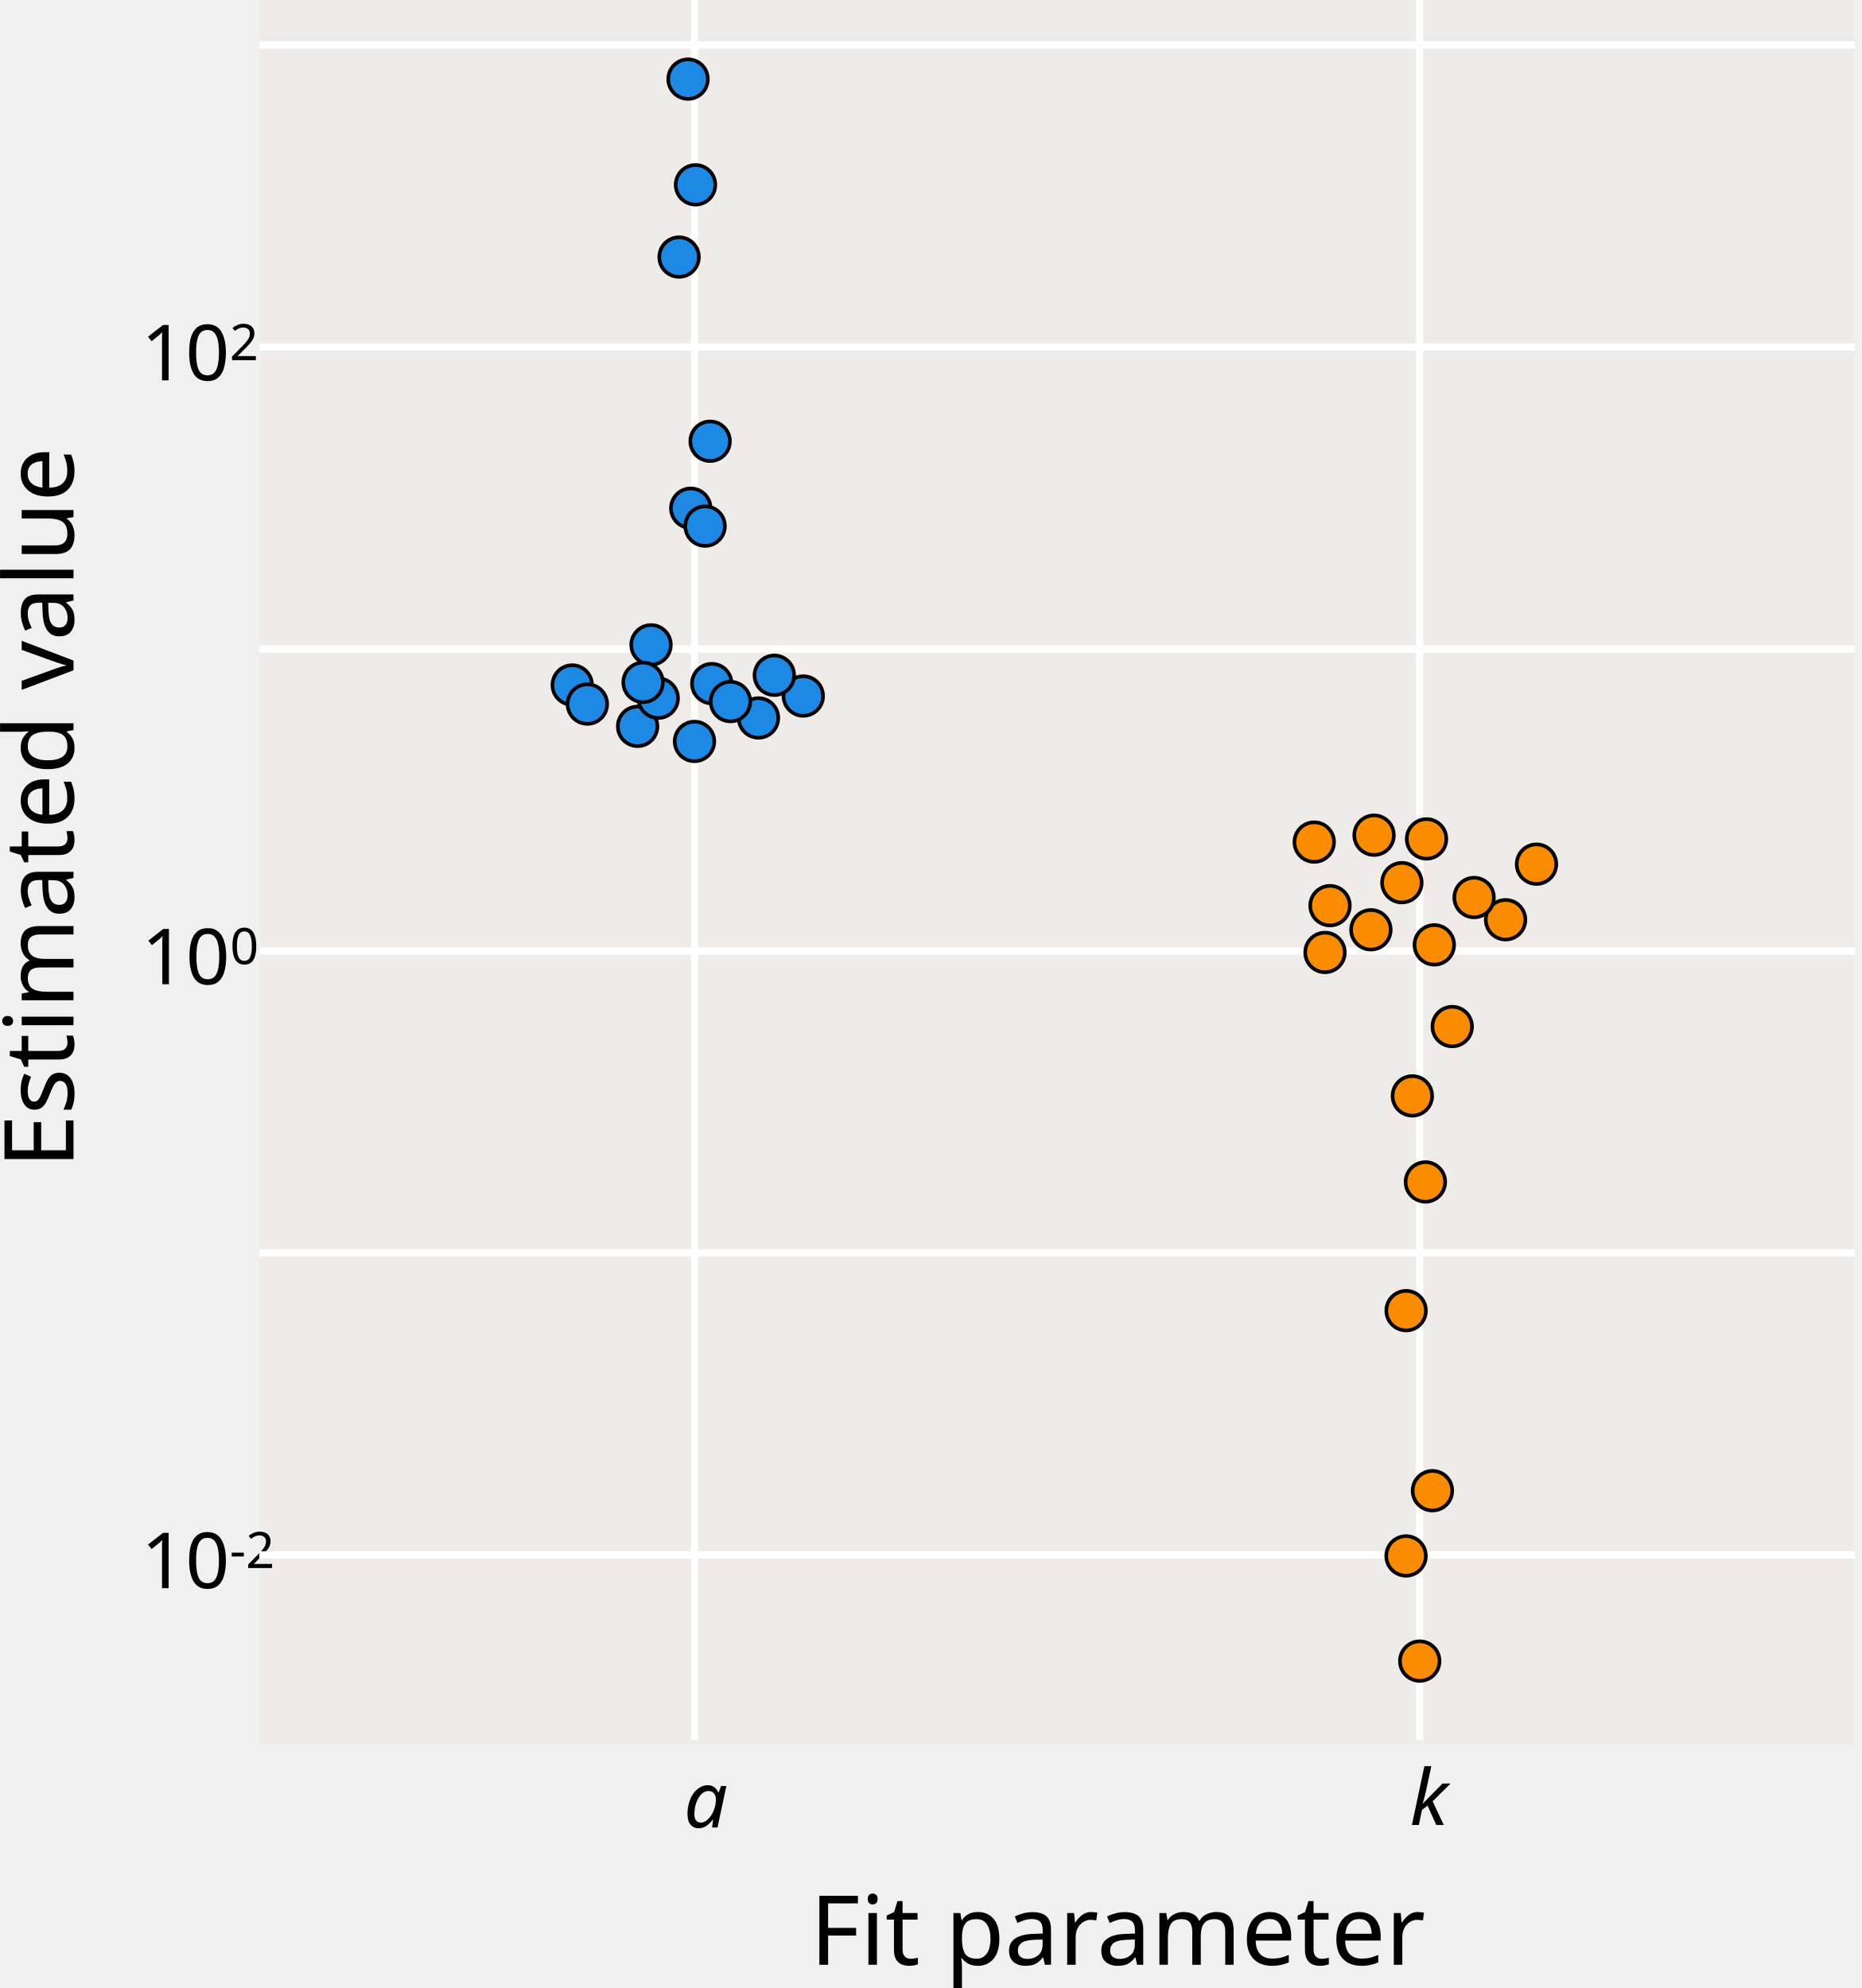
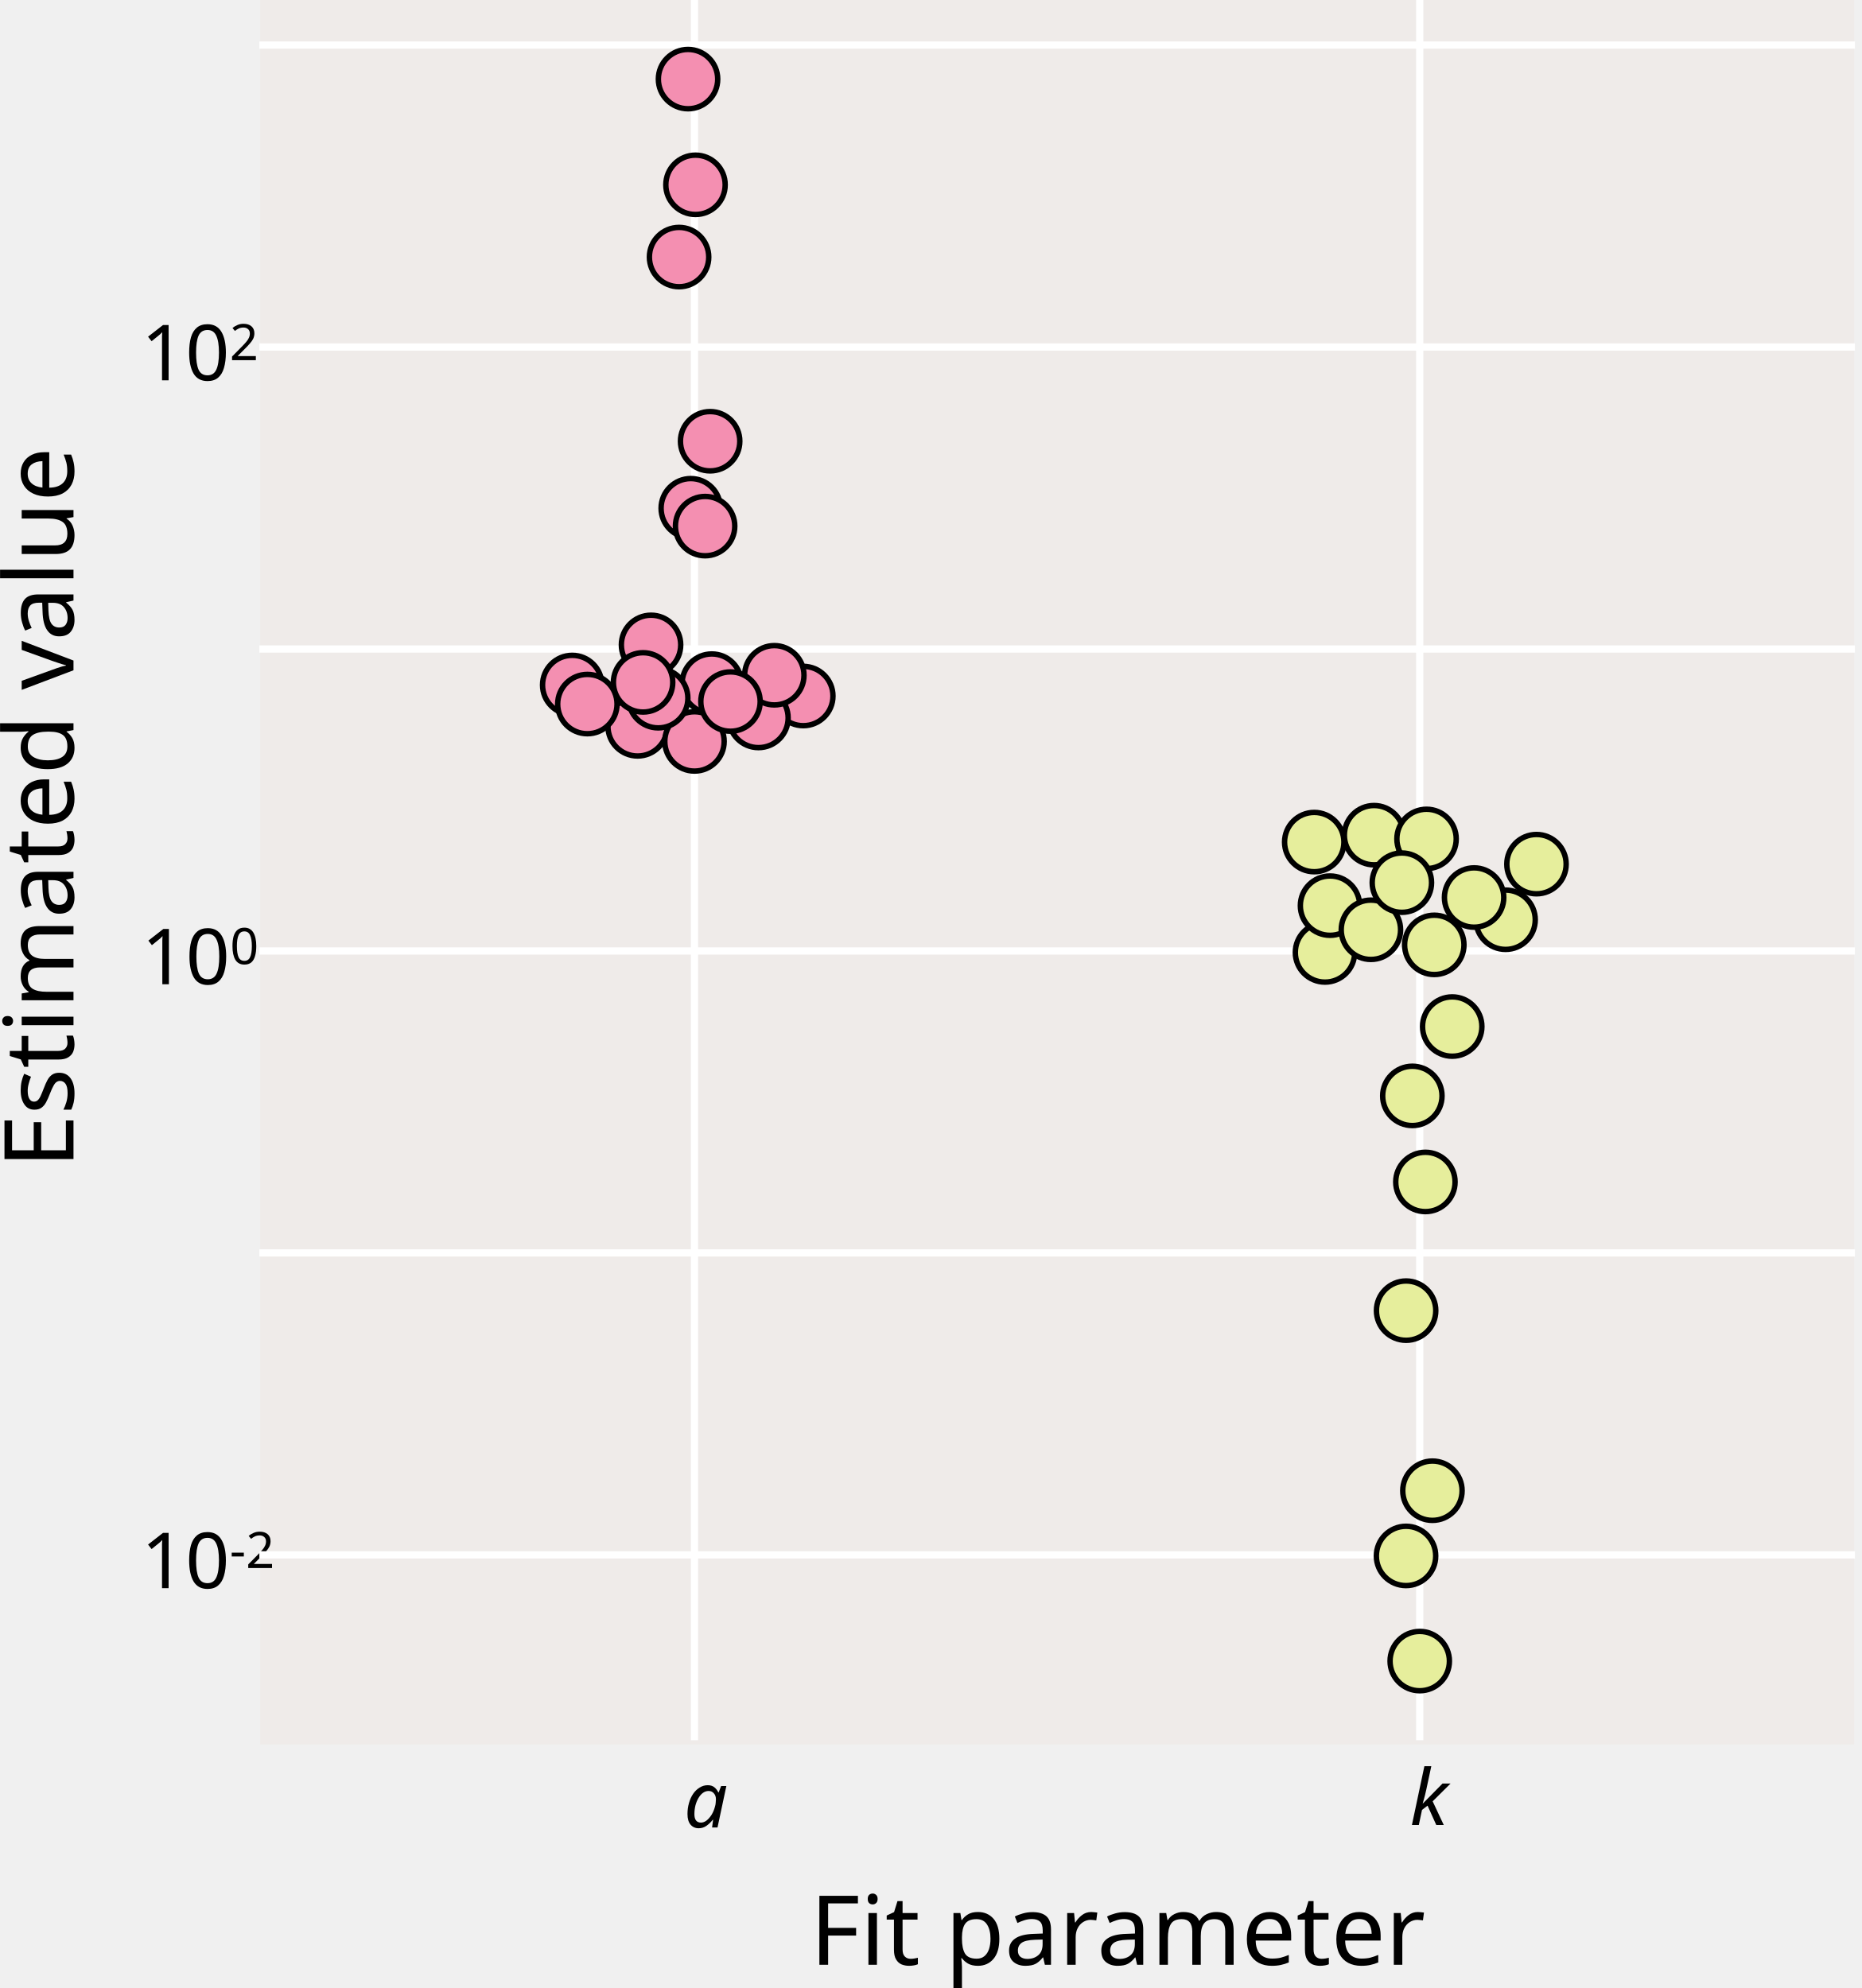
<svg xmlns="http://www.w3.org/2000/svg" viewBox="0 0 256.735 274.176" version="1.1" id="svg32989" width="256.735" height="274.176">
  <defs id="defs32839">
    <style type="text/css" id="style32837">
    line, polyline, polygon, path, rect, circle {
      fill: none;
      stroke: #000000;
      stroke-linecap: round;
      stroke-linejoin: round;
      stroke-miterlimit: 10.00;
    }
  </style>
    <style type="text/css" id="style56595">
    line, polyline, polygon, path, rect, circle {
      fill: none;
      stroke: #000000;
      stroke-linecap: round;
      stroke-linejoin: round;
      stroke-miterlimit: 10.00;
    }
  </style>
    <clipPath id="cpNDguMDZ8MjcwLjU1fDQzMy4zMXwyMi40MA==">
      <rect x="48.06" y="22.40" width="222.49" height="410.91" id="rect56603" />
    </clipPath>
    <clipPath id="cpMC4wMHw1MDQuMDB8NTA0LjAwfDAuMDA=-3">
      <rect x="0.00" y="0.00" width="504.00" height="504.00" id="rect56674" />
    </clipPath>
    <clipPath id="clipPath56776">
      <rect x="0.00" y="0.00" width="504.00" height="504.00" id="rect56774" />
    </clipPath>
    <clipPath id="cpNDguMDZ8MjcwLjU1fDIyLjQwfDUuNDg=">
      <rect x="48.06" y="5.48" width="222.49" height="16.92" id="rect56780" />
    </clipPath>
    <clipPath id="clipPath56793">
      <rect x="0.00" y="0.00" width="504.00" height="504.00" id="rect56791" />
    </clipPath>
    <clipPath id="cpMjc2LjAzfDQ5OC41MnwyMi40MHw1LjQ4">
      <rect x="276.03" y="5.48" width="222.49" height="16.92" id="rect56797" />
    </clipPath>
    <clipPath id="clipPath56810">
      <rect x="0.00" y="0.00" width="504.00" height="504.00" id="rect56808" />
    </clipPath>
  </defs>
  <defs id="defs32848" />
  <rect x="35.866" y="2.3535156e-06" width="219.785" height="240.58" style="fill:#efebe9;stroke:none;stroke-width:0.556" clip-path="none" id="rect32850" />
  <defs id="defs32921">
    <clipPath id="cpMC4wMHw1MDQuMDB8NTA0LjAwfDAuMDA=">
      <rect x="0" y="0" width="504" height="504" id="rect32918" />
    </clipPath>
  </defs>
  <text xml:space="preserve" style="font-style:normal;font-variant:normal;font-weight:normal;font-stretch:condensed;font-size:13.333px;line-height:1.25;font-family:'Noto Sans';-inkscape-font-specification:'Noto Sans, Condensed';font-variant-ligatures:normal;font-variant-caps:normal;font-variant-numeric:normal;font-variant-east-asian:normal;letter-spacing:0px;word-spacing:0px;writing-mode:lr-tb" x="111.682" y="270.976" id="text34075">
    <tspan id="tspan34073" x="111.682" y="270.976">Fit parameter</tspan>
  </text>
  <text xml:space="preserve" style="font-style:italic;font-variant:normal;font-weight:normal;font-stretch:condensed;font-size:10.667px;line-height:1.25;font-family:'Noto Sans';-inkscape-font-specification:'Noto Sans, Italic Condensed';font-variant-ligatures:normal;font-variant-caps:normal;font-variant-numeric:normal;font-variant-east-asian:normal;letter-spacing:0px;word-spacing:0px;writing-mode:lr-tb" x="94.276" y="252.038" id="text34079">
    <tspan id="tspan34077" x="94.276" y="252.038">a</tspan>
  </text>
  <text xml:space="preserve" style="font-style:italic;font-variant:normal;font-weight:normal;font-stretch:condensed;font-size:10.667px;line-height:1.25;font-family:'Noto Sans';-inkscape-font-specification:'Noto Sans, Italic Condensed';font-variant-ligatures:normal;font-variant-caps:normal;font-variant-numeric:normal;font-variant-east-asian:normal;letter-spacing:0px;word-spacing:0px;writing-mode:lr-tb" x="194.4" y="251.695" id="text34083">
    <tspan id="tspan34081" x="194.4" y="251.695">k</tspan>
  </text>
  <text xml:space="preserve" style="font-stretch:condensed;font-size:10.667px;line-height:1.25;font-family:'Noto Sans';-inkscape-font-specification:'Noto Sans, Condensed';letter-spacing:0px;word-spacing:0px;writing-mode:lr-tb" x="19.464" y="219.031" id="text34126">
    <tspan id="tspan34124" x="19.464" y="219.031">10<tspan style="font-size:65%;baseline-shift:super" id="tspan57263">-2</tspan>
    </tspan>
  </text>
  <text xml:space="preserve" style="font-stretch:condensed;font-size:10.667px;line-height:1.25;font-family:'Noto Sans';-inkscape-font-specification:'Noto Sans, Condensed';letter-spacing:0px;word-spacing:0px;writing-mode:lr-tb" x="19.507" y="135.743" id="text34130">
    <tspan id="tspan34128" x="19.507" y="135.743">10<tspan style="font-size:65%;baseline-shift:super" id="tspan57261">0</tspan>
    </tspan>
  </text>
  <text xml:space="preserve" style="font-stretch:condensed;font-size:10.667px;line-height:1.25;font-family:'Noto Sans';-inkscape-font-specification:'Noto Sans, Condensed';letter-spacing:0px;word-spacing:0px;writing-mode:lr-tb" x="19.464" y="52.449" id="text34134">
    <tspan id="tspan34132" x="19.464" y="52.449">10<tspan style="font-size:65%;baseline-shift:super" id="tspan57259">2</tspan>
    </tspan>
  </text>
  <text xml:space="preserve" style="font-style:normal;font-variant:normal;font-weight:normal;font-stretch:condensed;font-size:13.333px;line-height:1.25;font-family:'Noto Sans';-inkscape-font-specification:'Noto Sans, Condensed';font-variant-ligatures:normal;font-variant-caps:normal;font-variant-numeric:normal;font-variant-east-asian:normal;letter-spacing:0px;word-spacing:0px;writing-mode:lr-tb" x="-161.143" y="10.133" id="text34138" transform="rotate(-90)">
    <tspan id="tspan34136" x="-161.143" y="10.133">Estimated value</tspan>
  </text>
  <path id="polyline56686" clip-path="none" style="fill:none;stroke:#ffffff;stroke-width:1;stroke-linecap:butt;stroke-linejoin:round;stroke-miterlimit:10;stroke-dasharray:none" d="m 35.759,214.441 c 73.333,0 146.667,0 220,0" />
  <path id="polyline56688" clip-path="none" style="fill:none;stroke:#ffffff;stroke-width:1;stroke-linecap:butt;stroke-linejoin:round;stroke-miterlimit:10;stroke-dasharray:none" d="m 35.759,131.153 c 73.333,0 146.667,0 220,0" />
  <path id="polyline56690" clip-path="none" style="fill:none;stroke:#ffffff;stroke-width:1;stroke-linecap:butt;stroke-linejoin:round;stroke-miterlimit:10;stroke-dasharray:none" d="m 35.759,47.859 c 73.333,0 146.667,0 220,0" />
  <path id="polyline56692" clip-path="none" style="fill:none;stroke:#ffffff;stroke-width:1;stroke-linecap:butt;stroke-linejoin:round;stroke-miterlimit:10;stroke-dasharray:none" d="m 35.759,172.797 c 73.333,0 146.667,0 220,0" />
  <path id="polyline56694" clip-path="none" style="fill:none;stroke:#ffffff;stroke-width:1;stroke-linecap:butt;stroke-linejoin:round;stroke-miterlimit:10;stroke-dasharray:none" d="m 35.759,89.509 c 73.333,0 146.667,0 220,0" />
  <path id="polyline56696" clip-path="none" style="fill:none;stroke:#ffffff;stroke-width:1;stroke-linecap:butt;stroke-linejoin:round;stroke-miterlimit:10;stroke-dasharray:none" d="m 35.759,6.215 c 73.333,0 146.667,0 220,0" />
  <path id="polyline56698" clip-path="none" style="fill:none;stroke:#ffffff;stroke-width:1;stroke-linecap:butt;stroke-linejoin:round;stroke-miterlimit:10;stroke-dasharray:none" d="m 95.759,240 c 0,-80 0,-160 0,-240" />
  <path id="polyline56700" clip-path="none" style="fill:none;stroke:#ffffff;stroke-width:1;stroke-linecap:butt;stroke-linejoin:round;stroke-miterlimit:10;stroke-dasharray:none" d="m 195.758,240 c 0,-80 0,-160 0,-240" />
-   <circle cx="95.245" cy="70.094" style="fill:#1e88e5;stroke-width:0.5;stroke-miterlimit:10;stroke-dasharray:none" clip-path="none" id="circle56702" r="2.728" />
-   <circle cx="196.539" cy="163.008" style="fill:#fb8c00;stroke-width:0.5;stroke-miterlimit:10;stroke-dasharray:none" clip-path="none" id="circle56704" r="2.728" />
-   <circle cx="87.918" cy="100.174" style="fill:#1e88e5;stroke-width:0.5;stroke-miterlimit:10;stroke-dasharray:none" clip-path="none" id="circle56706" r="2.728" />
-   <circle cx="182.695" cy="131.357" style="fill:#fb8c00;stroke-width:0.5;stroke-miterlimit:10;stroke-dasharray:none" clip-path="none" id="circle56708" r="2.728" />
-   <circle cx="93.633" cy="35.453" style="fill:#1e88e5;stroke-width:0.5;stroke-miterlimit:10;stroke-dasharray:none" clip-path="none" id="circle56710" r="2.728" />
-   <circle cx="197.508" cy="205.592" style="fill:#fb8c00;stroke-width:0.5;stroke-miterlimit:10;stroke-dasharray:none" clip-path="none" id="circle56712" r="2.728" />
-   <circle cx="95.898" cy="25.489" style="fill:#1e88e5;stroke-width:0.5;stroke-miterlimit:10;stroke-dasharray:none" clip-path="none" id="circle56714" r="2.728" />
-   <circle cx="193.869" cy="214.587" style="fill:#fb8c00;stroke-width:0.5;stroke-miterlimit:10;stroke-dasharray:none" clip-path="none" id="circle56716" r="2.728" />
-   <circle cx="97.915" cy="60.854" style="fill:#1e88e5;stroke-width:0.5;stroke-miterlimit:10;stroke-dasharray:none" clip-path="none" id="circle56718" r="2.728" />
-   <circle cx="193.879" cy="180.758" style="fill:#fb8c00;stroke-width:0.5;stroke-miterlimit:10;stroke-dasharray:none" clip-path="none" id="circle56720" r="2.728" />
-   <circle cx="94.869" cy="10.91" style="fill:#1e88e5;stroke-width:0.5;stroke-miterlimit:10;stroke-dasharray:none" clip-path="none" id="circle56722" r="2.728" />
-   <circle cx="195.758" cy="229.09" style="fill:#fb8c00;stroke-width:0.5;stroke-miterlimit:10;stroke-dasharray:none" clip-path="none" id="circle56724" r="2.728" />
-   <circle cx="110.76" cy="95.992" style="fill:#1e88e5;stroke-width:0.5;stroke-miterlimit:10;stroke-dasharray:none" clip-path="none" id="circle56726" r="2.728" />
-   <circle cx="200.237" cy="141.578" style="fill:#fb8c00;stroke-width:0.5;stroke-miterlimit:10;stroke-dasharray:none" clip-path="none" id="circle56728" r="2.728" />
-   <circle cx="95.759" cy="102.253" style="fill:#1e88e5;stroke-width:0.5;stroke-miterlimit:10;stroke-dasharray:none" clip-path="none" id="circle56730" r="2.728" />
-   <circle cx="207.594" cy="126.848" style="fill:#fb8c00;stroke-width:0.5;stroke-miterlimit:10;stroke-dasharray:none" clip-path="none" id="circle56732" r="2.728" />
-   <circle cx="104.58" cy="99.017" style="fill:#1e88e5;stroke-width:0.5;stroke-miterlimit:10;stroke-dasharray:none" clip-path="none" id="circle56734" r="2.728" />
-   <circle cx="197.765" cy="130.312" style="fill:#fb8c00;stroke-width:0.5;stroke-miterlimit:10;stroke-dasharray:none" clip-path="none" id="circle56736" r="2.728" />
-   <circle cx="106.765" cy="93.13" style="fill:#1e88e5;stroke-width:0.5;stroke-miterlimit:10;stroke-dasharray:none" clip-path="none" id="circle56738" r="2.728" />
-   <circle cx="183.388" cy="124.903" style="fill:#fb8c00;stroke-width:0.5;stroke-miterlimit:10;stroke-dasharray:none" clip-path="none" id="circle56740" r="2.728" />
-   <circle cx="97.223" cy="72.559" style="fill:#1e88e5;stroke-width:0.5;stroke-miterlimit:10;stroke-dasharray:none" clip-path="none" id="circle56742" r="2.728" />
-   <circle cx="194.739" cy="151.14" style="fill:#fb8c00;stroke-width:0.5;stroke-miterlimit:10;stroke-dasharray:none" clip-path="none" id="circle56744" r="2.728" />
-   <circle cx="78.9" cy="94.473" style="fill:#1e88e5;stroke-width:0.5;stroke-miterlimit:10;stroke-dasharray:none" clip-path="none" id="circle56746" r="2.728" />
-   <circle cx="189.459" cy="115.184" style="fill:#fb8c00;stroke-width:0.5;stroke-miterlimit:10;stroke-dasharray:none" clip-path="none" id="circle56748" r="2.728" />
-   <circle cx="89.767" cy="88.936" style="fill:#1e88e5;stroke-width:0.5;stroke-miterlimit:10;stroke-dasharray:none" clip-path="none" id="circle56750" r="2.728" />
-   <circle cx="189.024" cy="128.232" style="fill:#fb8c00;stroke-width:0.5;stroke-miterlimit:10;stroke-dasharray:none" clip-path="none" id="circle56752" r="2.728" />
-   <circle cx="80.987" cy="97.102" style="fill:#1e88e5;stroke-width:0.5;stroke-miterlimit:10;stroke-dasharray:none" clip-path="none" id="circle56754" r="2.728" />
-   <circle cx="196.697" cy="115.698" style="fill:#fb8c00;stroke-width:0.5;stroke-miterlimit:10;stroke-dasharray:none" clip-path="none" id="circle56756" r="2.728" />
-   <circle cx="98.142" cy="94.281" style="fill:#1e88e5;stroke-width:0.5;stroke-miterlimit:10;stroke-dasharray:none" clip-path="none" id="circle56758" r="2.728" />
-   <circle cx="203.253" cy="123.782" style="fill:#fb8c00;stroke-width:0.5;stroke-miterlimit:10;stroke-dasharray:none" clip-path="none" id="circle56760" r="2.728" />
-   <circle cx="90.756" cy="96.296" style="fill:#1e88e5;stroke-width:0.5;stroke-miterlimit:10;stroke-dasharray:none" clip-path="none" id="circle56762" r="2.728" />
-   <circle cx="181.212" cy="116.136" style="fill:#fb8c00;stroke-width:0.5;stroke-miterlimit:10;stroke-dasharray:none" clip-path="none" id="circle56764" r="2.728" />
-   <circle cx="88.67" cy="94.111" style="fill:#1e88e5;stroke-width:0.5;stroke-miterlimit:10;stroke-dasharray:none" clip-path="none" id="circle56766" r="2.728" />
-   <circle cx="193.295" cy="121.732" style="fill:#fb8c00;stroke-width:0.5;stroke-miterlimit:10;stroke-dasharray:none" clip-path="none" id="circle56768" r="2.728" />
-   <circle cx="100.723" cy="96.757" style="fill:#1e88e5;stroke-width:0.5;stroke-miterlimit:10;stroke-dasharray:none" clip-path="none" id="circle56770" r="2.728" />
-   <circle cx="211.855" cy="119.179" style="fill:#fb8c00;stroke-width:0.5;stroke-miterlimit:10;stroke-dasharray:none" clip-path="none" id="circle56772" r="2.728" />
+   <circle cx="95.245" cy="70.094" style="fill:#f48fb1;stroke-width:0.75;stroke-miterlimit:10;stroke-dasharray:none" clip-path="none" id="circle56702" r="4.092" />
+   <circle cx="196.539" cy="163.008" style="fill:#e6ee9c;stroke-width:0.75;stroke-miterlimit:10;stroke-dasharray:none" clip-path="none" id="circle56704" r="4.092" />
+   <circle cx="87.918" cy="100.174" style="fill:#f48fb1;stroke-width:0.75;stroke-miterlimit:10;stroke-dasharray:none" clip-path="none" id="circle56706" r="4.092" />
+   <circle cx="182.695" cy="131.357" style="fill:#e6ee9c;stroke-width:0.75;stroke-miterlimit:10;stroke-dasharray:none" clip-path="none" id="circle56708" r="4.092" />
+   <circle cx="93.633" cy="35.453" style="fill:#f48fb1;stroke-width:0.75;stroke-miterlimit:10;stroke-dasharray:none" clip-path="none" id="circle56710" r="4.092" />
+   <circle cx="197.508" cy="205.592" style="fill:#e6ee9c;stroke-width:0.75;stroke-miterlimit:10;stroke-dasharray:none" clip-path="none" id="circle56712" r="4.092" />
+   <circle cx="95.898" cy="25.489" style="fill:#f48fb1;stroke-width:0.75;stroke-miterlimit:10;stroke-dasharray:none" clip-path="none" id="circle56714" r="4.092" />
+   <circle cx="193.869" cy="214.587" style="fill:#e6ee9c;stroke-width:0.75;stroke-miterlimit:10;stroke-dasharray:none" clip-path="none" id="circle56716" r="4.092" />
+   <circle cx="97.915" cy="60.854" style="fill:#f48fb1;stroke-width:0.75;stroke-miterlimit:10;stroke-dasharray:none" clip-path="none" id="circle56718" r="4.092" />
+   <circle cx="193.879" cy="180.758" style="fill:#e6ee9c;stroke-width:0.75;stroke-miterlimit:10;stroke-dasharray:none" clip-path="none" id="circle56720" r="4.092" />
+   <circle cx="94.869" cy="10.91" style="fill:#f48fb1;stroke-width:0.75;stroke-miterlimit:10;stroke-dasharray:none" clip-path="none" id="circle56722" r="4.092" />
+   <circle cx="195.758" cy="229.09" style="fill:#e6ee9c;stroke-width:0.75;stroke-miterlimit:10;stroke-dasharray:none" clip-path="none" id="circle56724" r="4.092" />
+   <circle cx="110.76" cy="95.992" style="fill:#f48fb1;stroke-width:0.75;stroke-miterlimit:10;stroke-dasharray:none" clip-path="none" id="circle56726" r="4.092" />
+   <circle cx="200.237" cy="141.578" style="fill:#e6ee9c;stroke-width:0.75;stroke-miterlimit:10;stroke-dasharray:none" clip-path="none" id="circle56728" r="4.092" />
+   <circle cx="95.759" cy="102.253" style="fill:#f48fb1;stroke-width:0.75;stroke-miterlimit:10;stroke-dasharray:none" clip-path="none" id="circle56730" r="4.092" />
+   <circle cx="207.594" cy="126.848" style="fill:#e6ee9c;stroke-width:0.75;stroke-miterlimit:10;stroke-dasharray:none" clip-path="none" id="circle56732" r="4.092" />
+   <circle cx="104.58" cy="99.017" style="fill:#f48fb1;stroke-width:0.75;stroke-miterlimit:10;stroke-dasharray:none" clip-path="none" id="circle56734" r="4.092" />
+   <circle cx="197.765" cy="130.312" style="fill:#e6ee9c;stroke-width:0.75;stroke-miterlimit:10;stroke-dasharray:none" clip-path="none" id="circle56736" r="4.092" />
+   <circle cx="106.765" cy="93.13" style="fill:#f48fb1;stroke-width:0.75;stroke-miterlimit:10;stroke-dasharray:none" clip-path="none" id="circle56738" r="4.092" />
+   <circle cx="183.388" cy="124.903" style="fill:#e6ee9c;stroke-width:0.75;stroke-miterlimit:10;stroke-dasharray:none" clip-path="none" id="circle56740" r="4.092" />
+   <circle cx="97.223" cy="72.559" style="fill:#f48fb1;stroke-width:0.75;stroke-miterlimit:10;stroke-dasharray:none" clip-path="none" id="circle56742" r="4.092" />
+   <circle cx="194.739" cy="151.14" style="fill:#e6ee9c;stroke-width:0.75;stroke-miterlimit:10;stroke-dasharray:none" clip-path="none" id="circle56744" r="4.092" />
+   <circle cx="78.9" cy="94.473" style="fill:#f48fb1;stroke-width:0.75;stroke-miterlimit:10;stroke-dasharray:none" clip-path="none" id="circle56746" r="4.092" />
+   <circle cx="189.459" cy="115.184" style="fill:#e6ee9c;stroke-width:0.75;stroke-miterlimit:10;stroke-dasharray:none" clip-path="none" id="circle56748" r="4.092" />
+   <circle cx="89.767" cy="88.936" style="fill:#f48fb1;stroke-width:0.75;stroke-miterlimit:10;stroke-dasharray:none" clip-path="none" id="circle56750" r="4.092" />
+   <circle cx="189.024" cy="128.232" style="fill:#e6ee9c;stroke-width:0.75;stroke-miterlimit:10;stroke-dasharray:none" clip-path="none" id="circle56752" r="4.092" />
+   <circle cx="80.987" cy="97.102" style="fill:#f48fb1;stroke-width:0.75;stroke-miterlimit:10;stroke-dasharray:none" clip-path="none" id="circle56754" r="4.092" />
+   <circle cx="196.697" cy="115.698" style="fill:#e6ee9c;stroke-width:0.75;stroke-miterlimit:10;stroke-dasharray:none" clip-path="none" id="circle56756" r="4.092" />
+   <circle cx="98.142" cy="94.281" style="fill:#f48fb1;stroke-width:0.75;stroke-miterlimit:10;stroke-dasharray:none" clip-path="none" id="circle56758" r="4.092" />
+   <circle cx="203.253" cy="123.782" style="fill:#e6ee9c;stroke-width:0.75;stroke-miterlimit:10;stroke-dasharray:none" clip-path="none" id="circle56760" r="4.092" />
+   <circle cx="90.756" cy="96.296" style="fill:#f48fb1;stroke-width:0.75;stroke-miterlimit:10;stroke-dasharray:none" clip-path="none" id="circle56762" r="4.092" />
+   <circle cx="181.212" cy="116.136" style="fill:#e6ee9c;stroke-width:0.75;stroke-miterlimit:10;stroke-dasharray:none" clip-path="none" id="circle56764" r="4.092" />
+   <circle cx="88.67" cy="94.111" style="fill:#f48fb1;stroke-width:0.75;stroke-miterlimit:10;stroke-dasharray:none" clip-path="none" id="circle56766" r="4.092" />
+   <circle cx="193.295" cy="121.732" style="fill:#e6ee9c;stroke-width:0.75;stroke-miterlimit:10;stroke-dasharray:none" clip-path="none" id="circle56768" r="4.092" />
+   <circle cx="100.723" cy="96.757" style="fill:#f48fb1;stroke-width:0.75;stroke-miterlimit:10;stroke-dasharray:none" clip-path="none" id="circle56770" r="4.092" />
+   <circle cx="211.855" cy="119.179" style="fill:#e6ee9c;stroke-width:0.75;stroke-miterlimit:10;stroke-dasharray:none" clip-path="none" id="circle56772" r="4.092" />
</svg>
